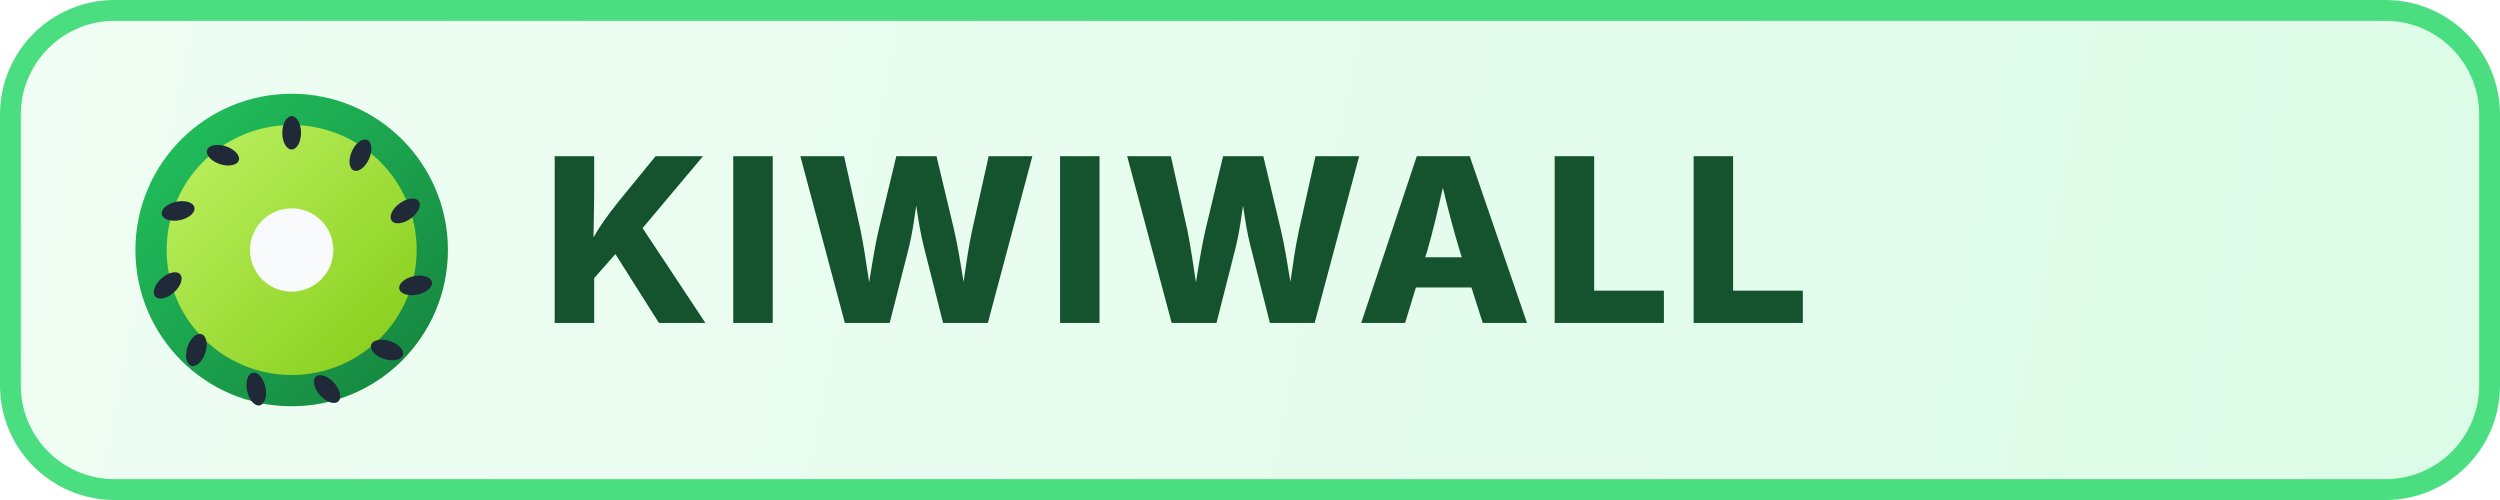
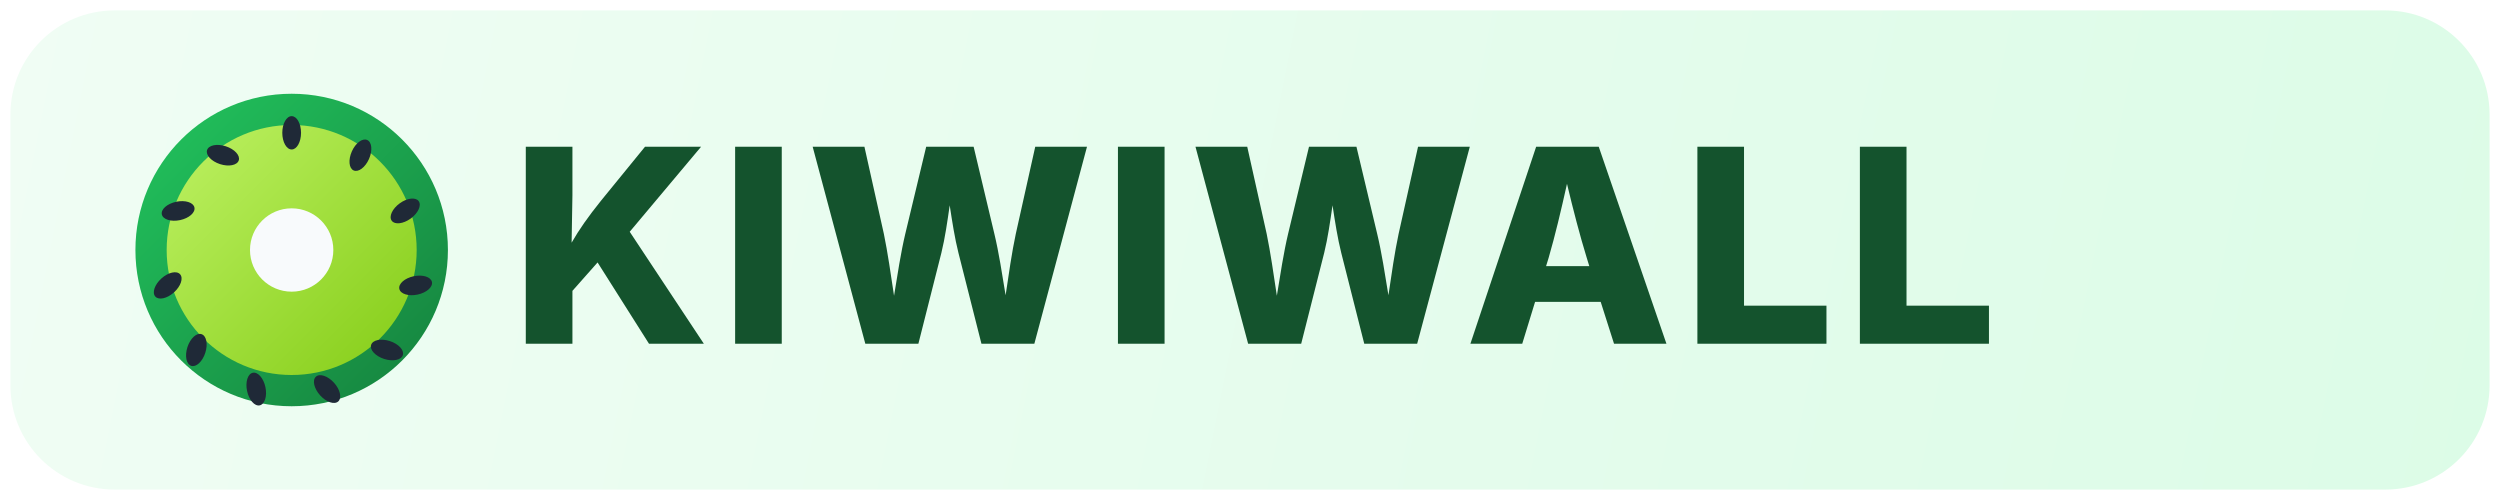
<svg xmlns="http://www.w3.org/2000/svg" width="480" height="96" viewBox="0 0 480 96" fill="none">
  <defs>
    <linearGradient id="kw-card" x1="0" y1="0" x2="480" y2="96" gradientUnits="userSpaceOnUse">
      <stop stop-color="#f0fdf4" />
      <stop offset="1" stop-color="#dcfce7" />
    </linearGradient>
    <linearGradient id="kw-ring" x1="0" y1="0" x2="1" y2="1">
      <stop stop-color="#22c55e" />
      <stop offset="1" stop-color="#15803d" />
    </linearGradient>
    <linearGradient id="kw-fill" x1="0" y1="0" x2="1" y2="1">
      <stop stop-color="#bef264" />
      <stop offset="1" stop-color="#84cc16" />
    </linearGradient>
  </defs>
  <rect x="2" y="2" width="476" height="92" rx="20" fill="url(#kw-card)" />
-   <rect x="2" y="2" width="476" height="92" rx="20" stroke="#4ade80" stroke-width="4" />
  <circle cx="56" cy="48" r="30" fill="url(#kw-ring)" />
  <circle cx="56" cy="48" r="24" fill="url(#kw-fill)" />
  <circle cx="56" cy="48" r="8" fill="#f8fafc" />
  <ellipse cx="56" cy="25.5" rx="1.8" ry="3.2" fill="#1f2937" />
  <ellipse cx="69.2" cy="29.8" rx="1.8" ry="3.2" transform="rotate(24 69.2 29.8)" fill="#1f2937" />
  <ellipse cx="77.8" cy="40.5" rx="1.8" ry="3.2" transform="rotate(54 77.8 40.5)" fill="#1f2937" />
  <ellipse cx="79.8" cy="54.8" rx="1.8" ry="3.2" transform="rotate(78 79.8 54.8)" fill="#1f2937" />
  <ellipse cx="74.3" cy="67.2" rx="1.8" ry="3.2" transform="rotate(108 74.3 67.2)" fill="#1f2937" />
  <ellipse cx="62.8" cy="74.7" rx="1.8" ry="3.2" transform="rotate(138 62.8 74.7)" fill="#1f2937" />
  <ellipse cx="49.2" cy="74.7" rx="1.8" ry="3.2" transform="rotate(168 49.2 74.7)" fill="#1f2937" />
  <ellipse cx="37.7" cy="67.2" rx="1.8" ry="3.2" transform="rotate(198 37.7 67.2)" fill="#1f2937" />
  <ellipse cx="32.2" cy="54.8" rx="1.8" ry="3.2" transform="rotate(228 32.2 54.8)" fill="#1f2937" />
  <ellipse cx="34.2" cy="40.5" rx="1.8" ry="3.2" transform="rotate(258 34.2 40.5)" fill="#1f2937" />
  <ellipse cx="42.8" cy="29.8" rx="1.8" ry="3.2" transform="rotate(288 42.8 29.8)" fill="#1f2937" />
-   <text x="104" y="62" fill="#14532d" font-family="Inter, Arial, sans-serif" font-size="44" font-weight="800" letter-spacing="1.8">
+   <text x="98" y="66" fill="#14532d" font-family="Inter, Arial, sans-serif" font-size="52" font-weight="800" letter-spacing="1.8">
    KIWIWALL
  </text>
</svg>
